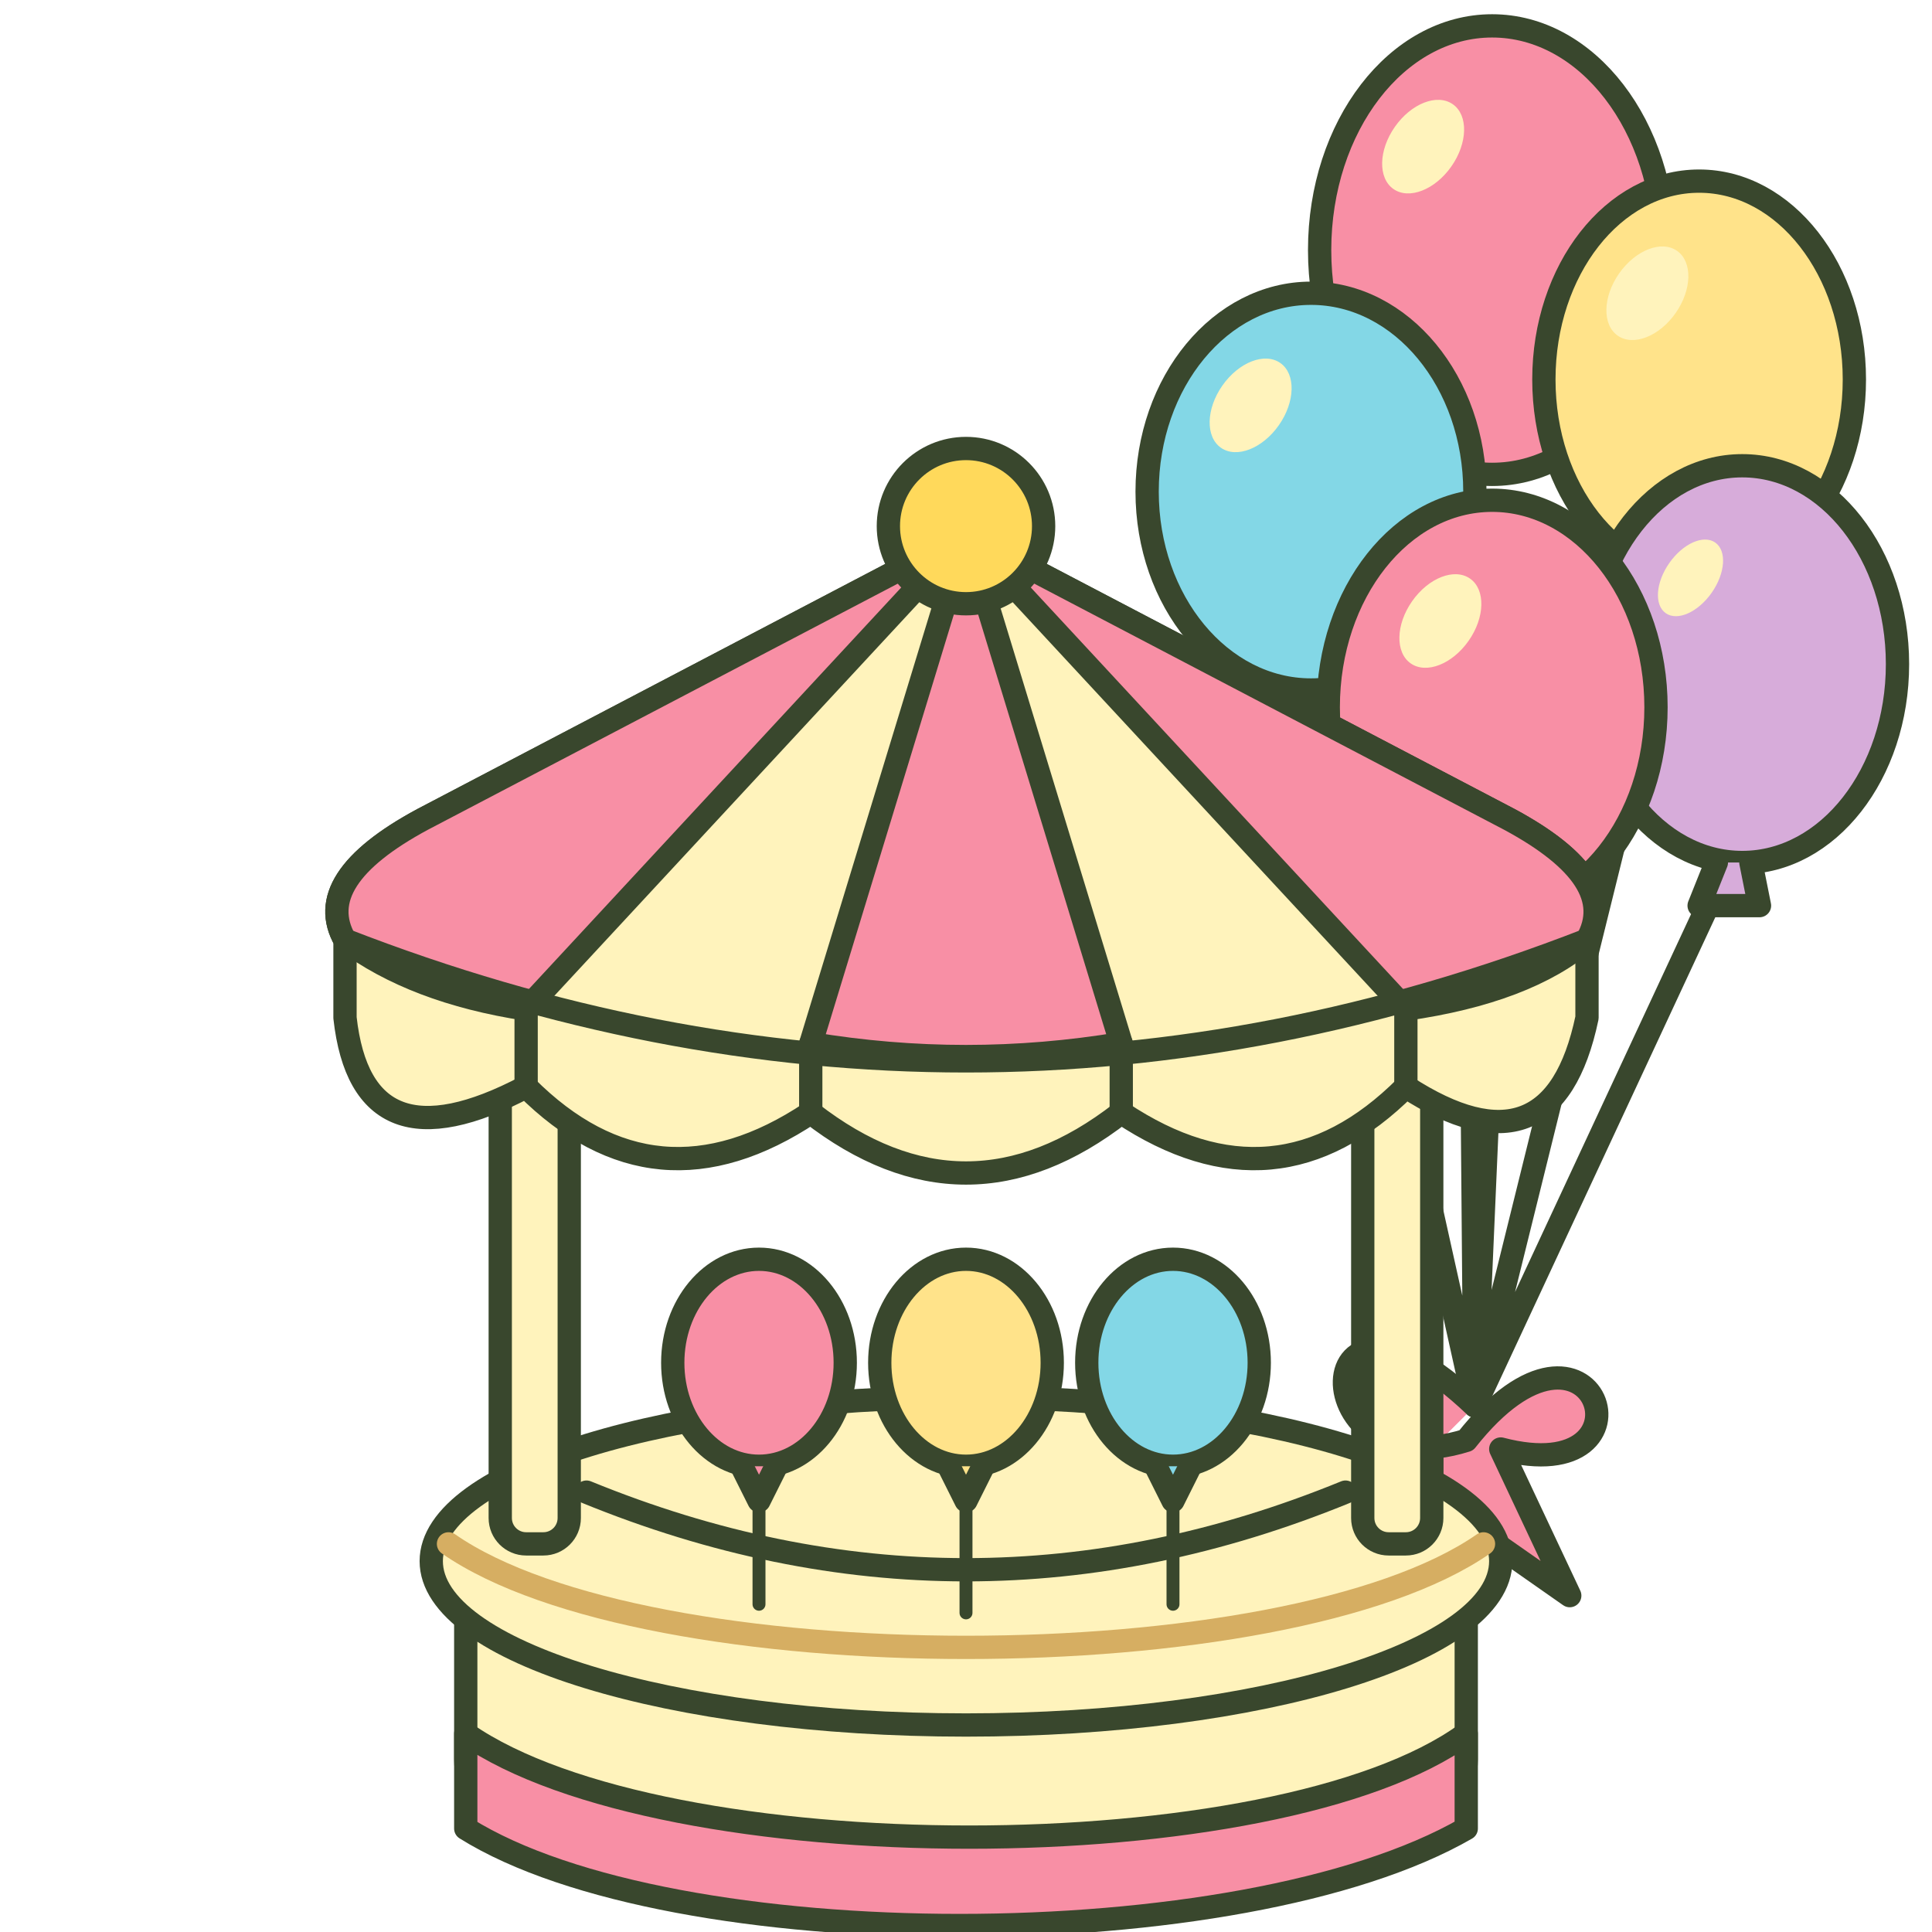
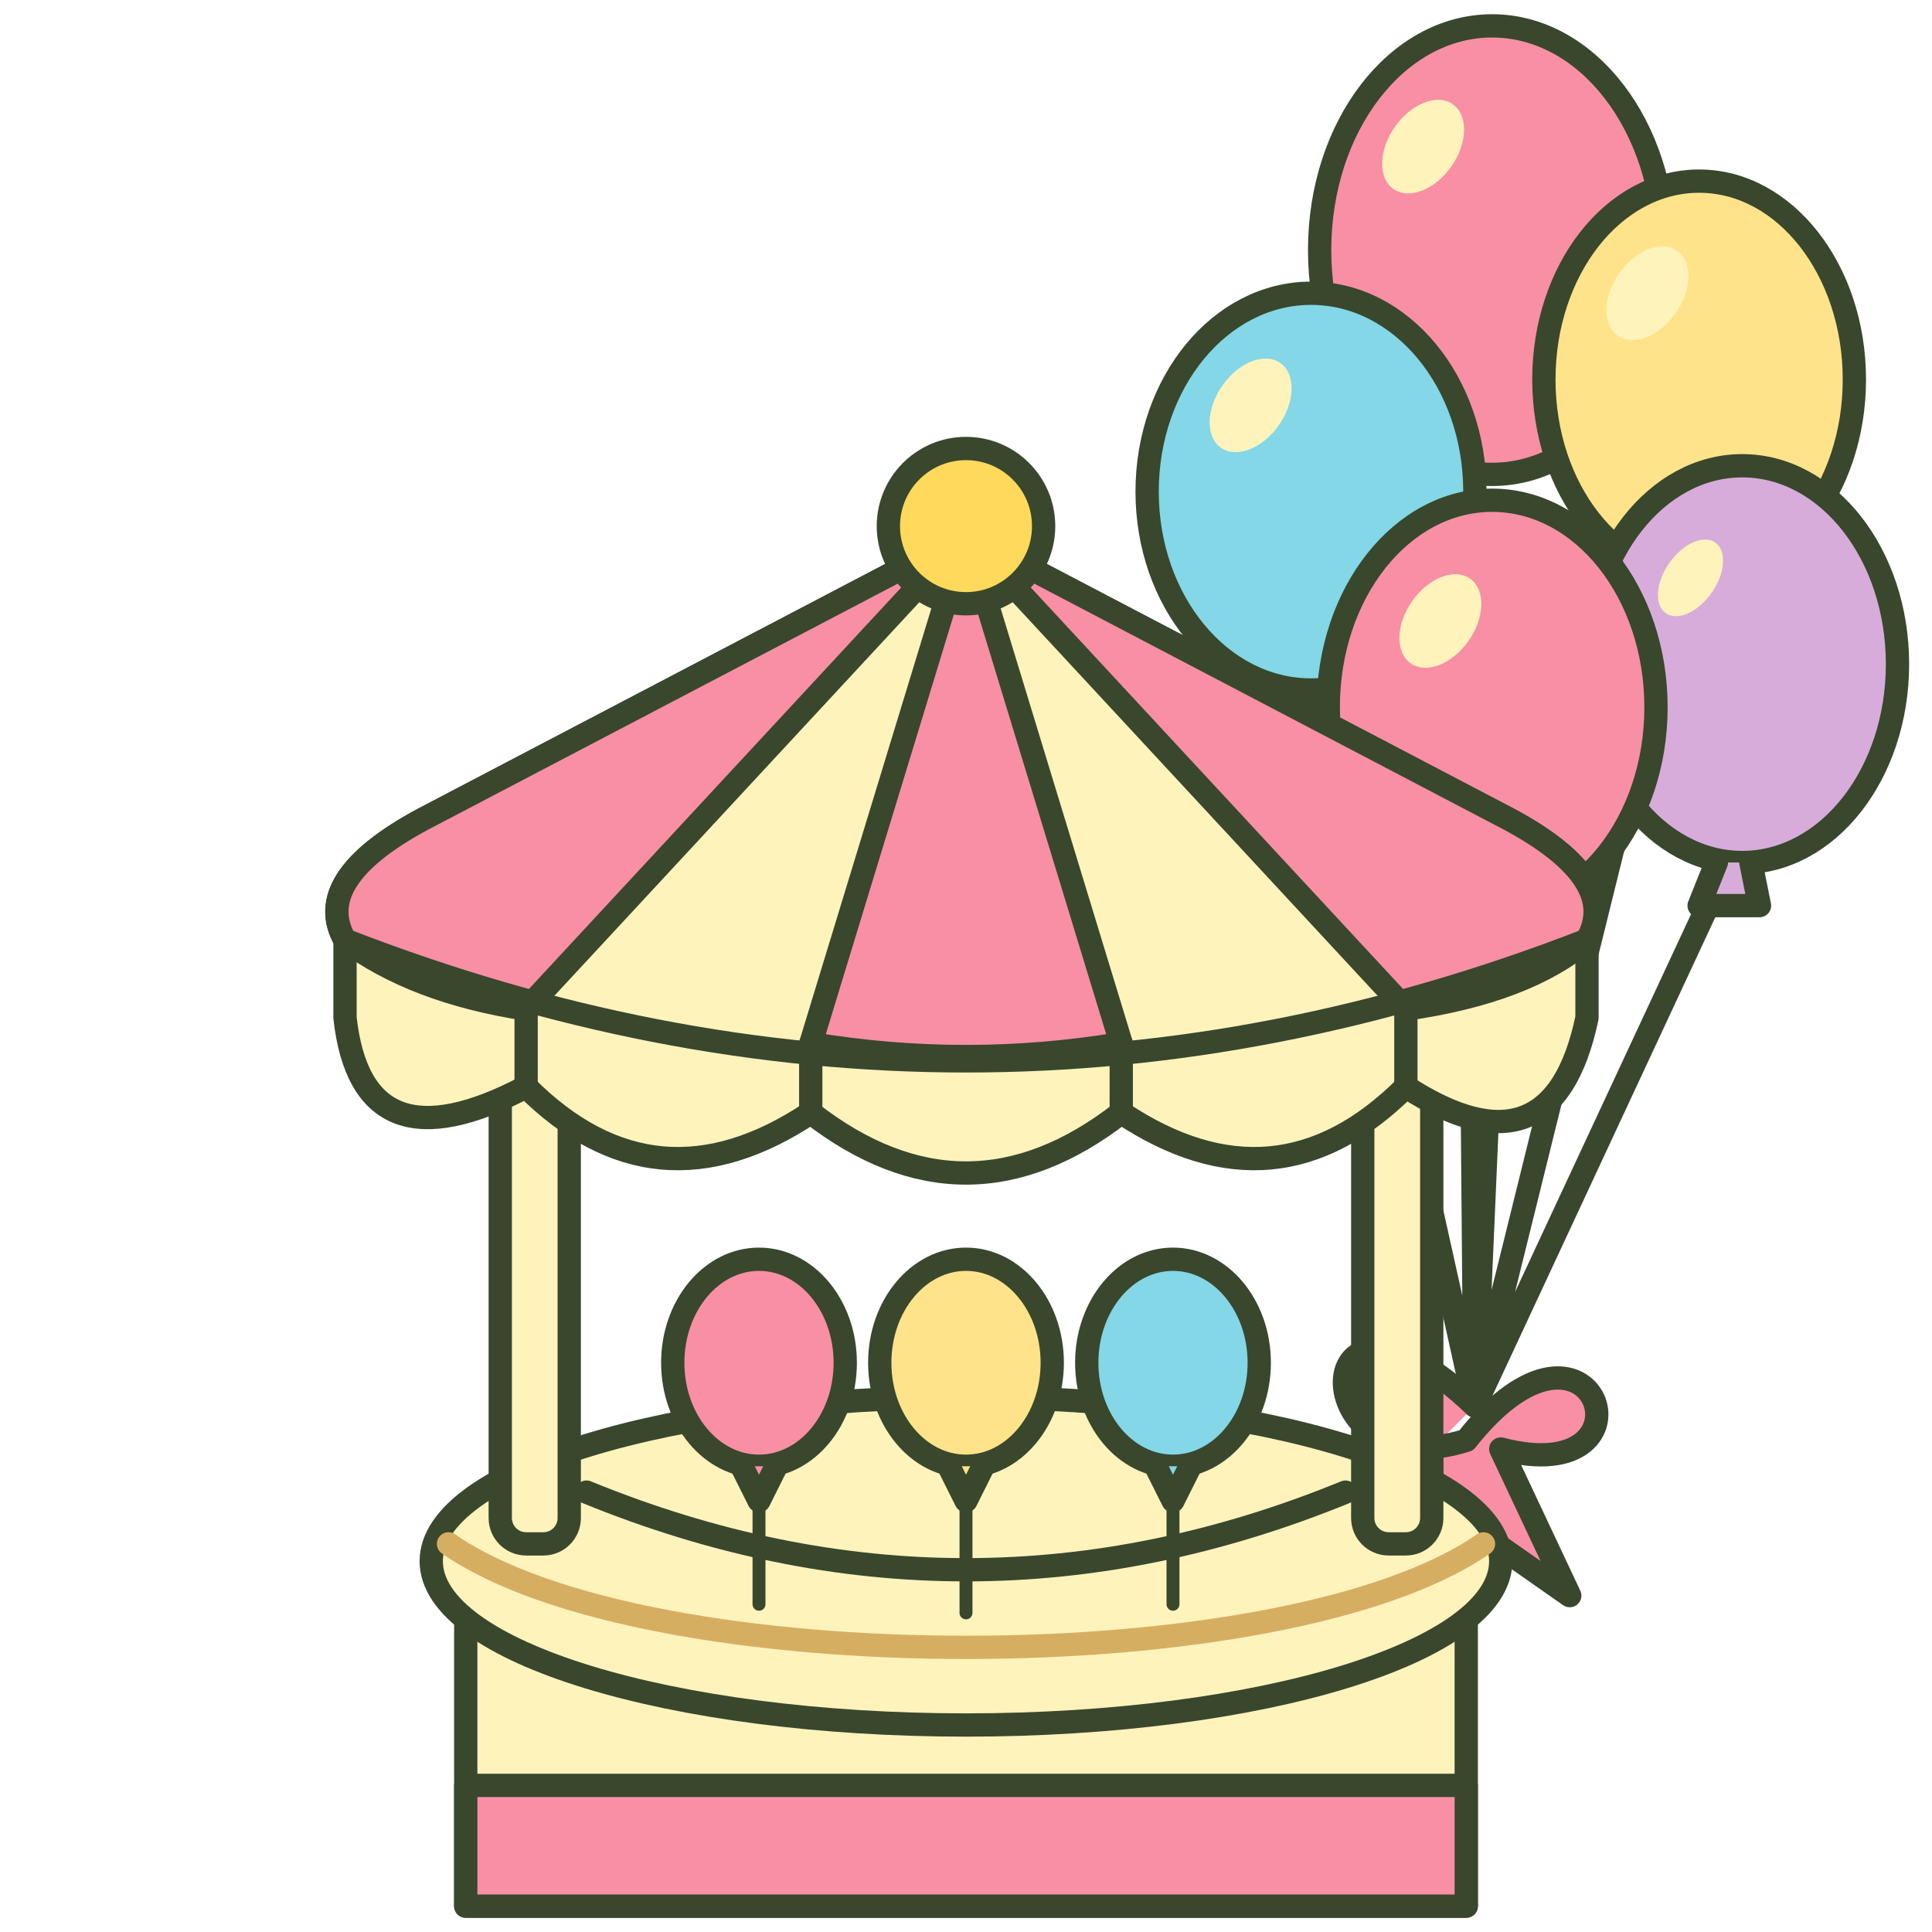
<svg xmlns="http://www.w3.org/2000/svg" width="112" height="112" viewBox="-56 -112 112 112">
-   <g transform="rotate(0) translate(-56 -112) scale(0.5 0.5)">
+   <g transform="translate(-56 -112) scale(0.5 0.5)">
    <g transform="translate(12 0)" stroke="#39472d" stroke-width="2.7" stroke-linejoin="round" stroke-linecap="round">
      <path d="M158 45L159 163M184 62L159 163M139 73L159 163M193 90L159 163M162 94L159 163" fill="none" />
      <ellipse cx="161" cy="29" rx="20" ry="26" fill="#F88FA5" />
      <ellipse cx="185" cy="44" rx="18" ry="23" fill="#FFE38A" />
      <ellipse cx="140" cy="57" rx="19" ry="23" fill="#83D7E6" />
      <ellipse cx="190" cy="77" rx="18" ry="23" fill="#D7ACDA" />
      <path d="M187 100l-2 5h7l-1-5" fill="#D7ACDA" />
      <ellipse cx="161" cy="82" rx="19" ry="24" fill="#F88FA5" />
      <path d="M158 106l-2 5h8l-1-5" fill="#F88FA5" />
      <g fill="#FFF3BC" stroke="none">
        <ellipse cx="153" cy="17" rx="4" ry="6" transform="rotate(35 153 17)" />
        <ellipse cx="179" cy="34" rx="4" ry="6" transform="rotate(35 179 34)" />
        <ellipse cx="133" cy="47" rx="4" ry="6" transform="rotate(35 133 47)" />
        <ellipse cx="184" cy="67" rx="3" ry="5" transform="rotate(35 184 67)" />
        <ellipse cx="155" cy="72" rx="4" ry="6" transform="rotate(35 155 72)" />
      </g>
      <path d="M159 163C139 144 139 173 158 167C173 148 181 173 162 168L170 185L160 178L154 188L154 168" fill="#F88FA5" />
-       <path d="M42 181H158V204C158 228 42 228 42 204Z" fill="#FFF3BC" />
-       <path d="M42 201C65 217 136 217 158 201V212C132 227 66 227 42 212Z" fill="#F88FA5" />
+       <path d="M42 181H158V221H42Z" fill="#FFF3BC" />
+       <path d="M42 207H158V221H42Z" fill="#F88FA5" />
      <ellipse cx="100" cy="181" rx="62" ry="19" fill="#FFF3BC" />
      <path d="M40 179C63 195 137 195 160 179" fill="none" stroke="#D6AE62" />
      <rect x="46" y="112" width="8" height="67" rx="3" fill="#FFF3BC" />
      <rect x="146" y="112" width="8" height="67" rx="3" fill="#FFF3BC" />
      <path d="M56 173Q100 191 144 173" fill="none" />
      <g fill="#F88FA5">
        <ellipse cx="76" cy="158" rx="10" ry="12" />
        <path d="M74 170l2 4 2-4" />
      </g>
      <g fill="#FFE38A">
        <ellipse cx="100" cy="158" rx="10" ry="12" />
        <path d="M98 170l2 4 2-4" />
      </g>
      <g fill="#83D7E6">
        <ellipse cx="124" cy="158" rx="10" ry="12" />
        <path d="M122 170l2 4 2-4" />
      </g>
      <path d="M76 174v12M100 174v13M124 174v12" fill="none" stroke-width="1.5" />
      <path d="M28 109Q24 102 37 95L100 62L163 95Q176 102 172 109V118Q168 137 151 126Q136 141 118 129Q100 143 82 129Q64 141 49 126Q30 136 28 118Z" fill="#FFF3BC" />
      <path d="M100 62L37 95Q24 102 28 109Q36 115 49 117Z" fill="#F88FA5" />
      <path d="M100 62L82 121Q100 124 118 121Z" fill="#F88FA5" />
      <path d="M100 62L151 117Q165 115 172 109Q176 102 163 95Z" fill="#F88FA5" />
      <path d="M28 109Q100 137 172 109M49 117V126M82 121V129M118 121V129M151 117V126" fill="none" />
      <circle cx="100" cy="61" r="9" fill="#FFD95B" />
    </g>
  </g>
</svg>
